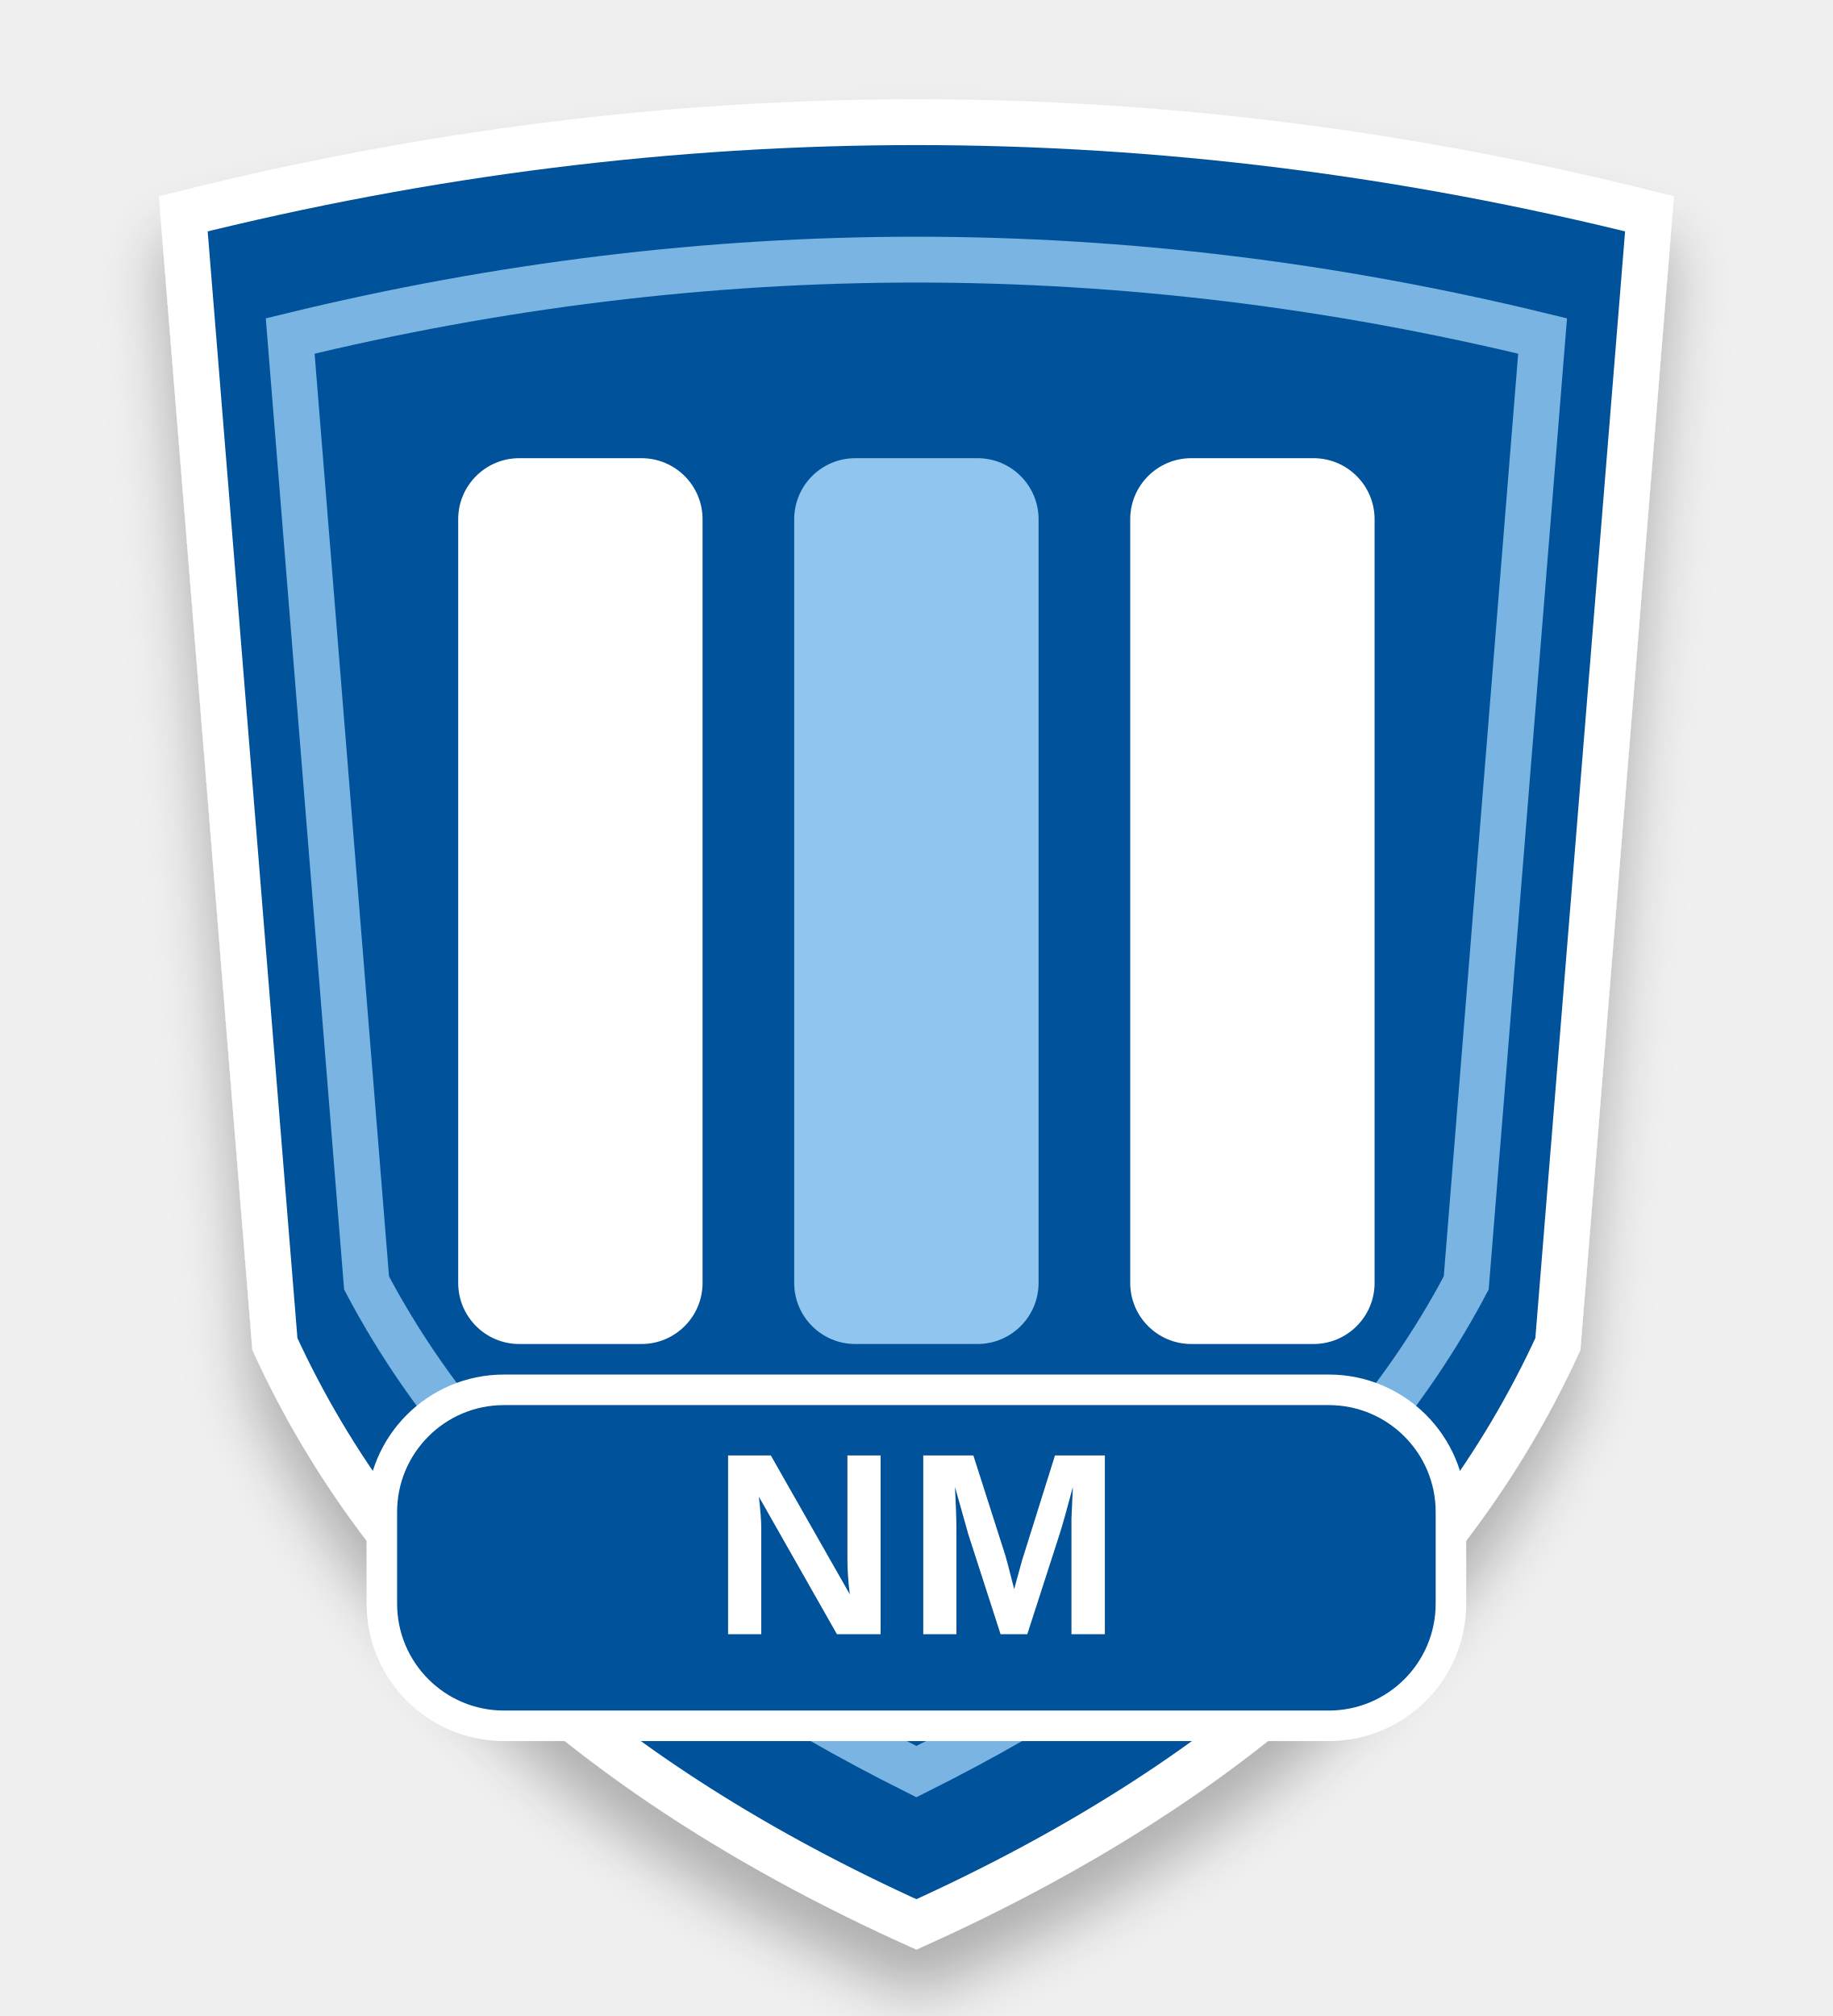
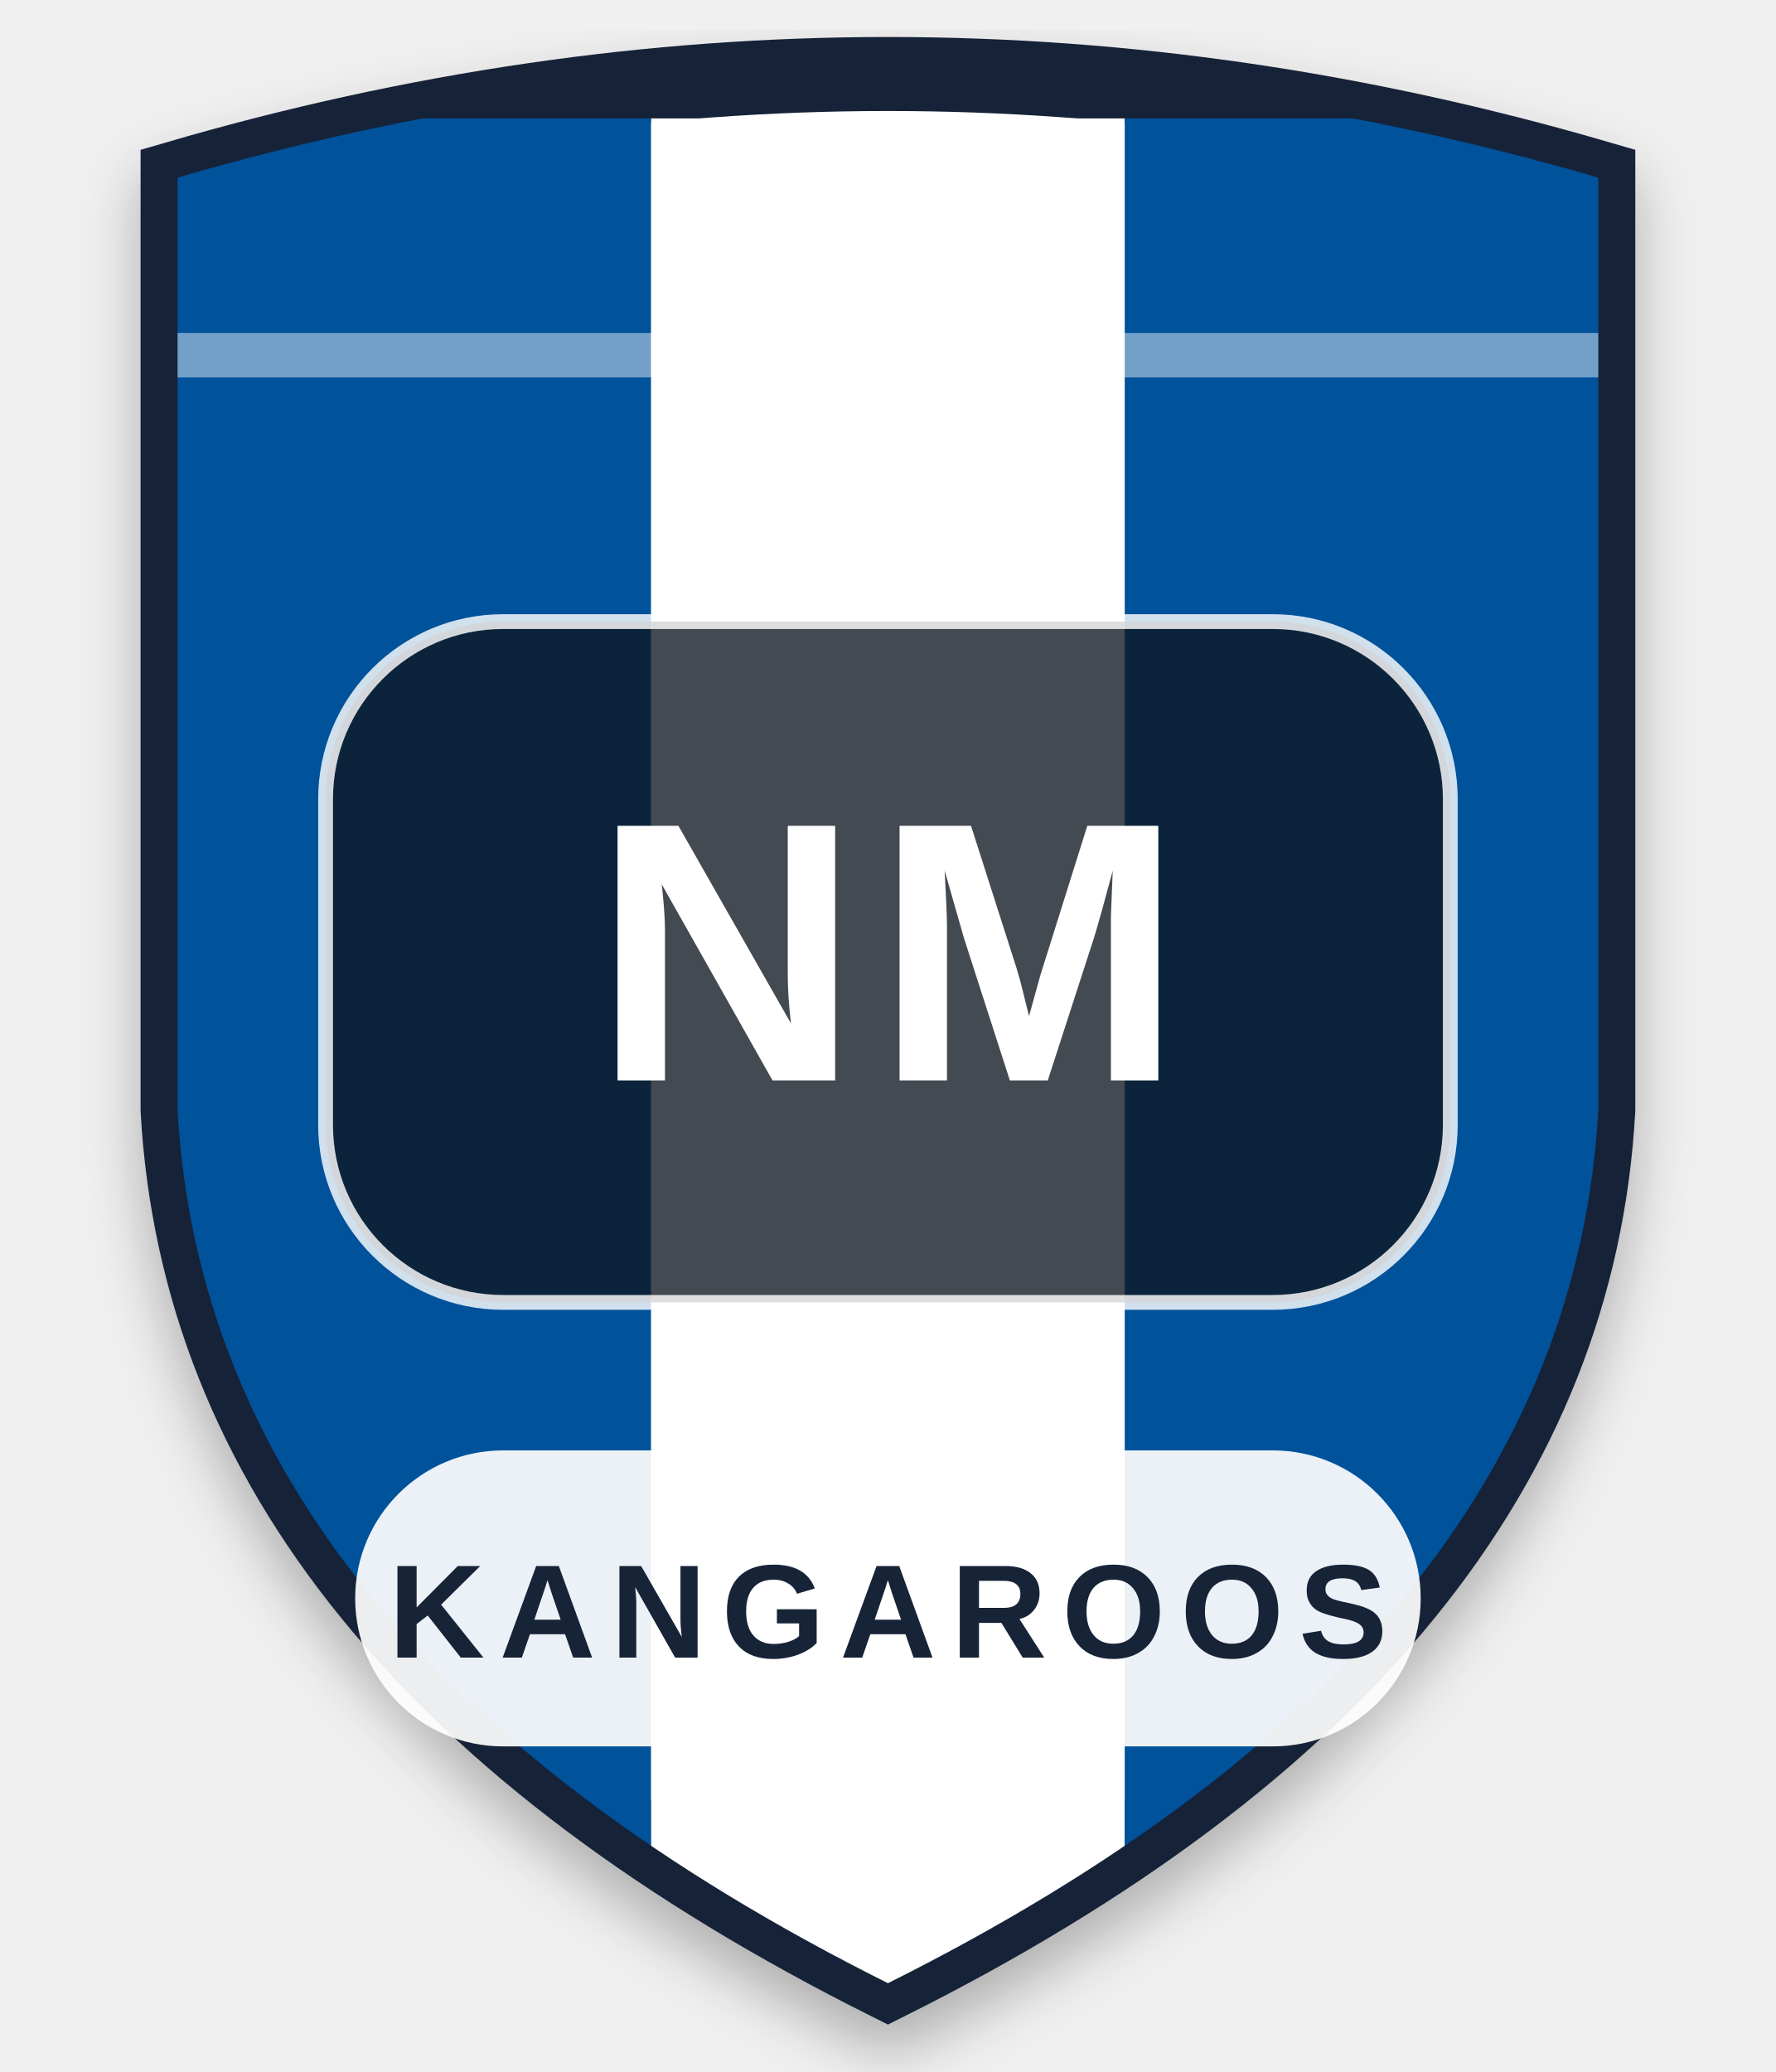
- <svg xmlns="http://www.w3.org/2000/svg" viewBox="0 0 120 132" role="img" aria-label="NM independent club mark">
+ <svg xmlns="http://www.w3.org/2000/svg" viewBox="0 0 120 140" role="img" aria-label="KANGAROOS club mark">
  <defs>
+     <clipPath id="shield">
+       <path d="M12 12 Q60 -2 108 12 V75 Q106 111 60 134 Q14 111 12 75 Z" />
+     </clipPath>
    <filter id="s">
-       <feDropShadow dx="0" dy="3" stdDeviation="2" flood-opacity=".28" />
+       <feDropShadow dx="0" dy="2" stdDeviation="2" flood-opacity=".28" />
    </filter>
  </defs>
-   <path d="M12 14 Q60 2 108 14 L102 88 Q91 112 60 126 Q29 112 18 88 Z" fill="#00529B" stroke="#ffffff" stroke-width="3" filter="url(#s)" />
-   <path d="M19 22 Q60 12 101 22 L96 84 Q86 103 60 116 Q34 103 24 84 Z" fill="none" stroke="#8FC5EE" stroke-width="3" opacity=".85" />
-   <rect x="30" y="30" width="16" height="58" rx="4" fill="#FFFFFF" />
-   <rect x="52" y="30" width="16" height="58" rx="4" fill="#8FC5EE" />
-   <rect x="74" y="30" width="16" height="58" rx="4" fill="#FFFFFF" />
-   <rect x="25" y="91" width="70" height="22" rx="8" fill="#00529B" stroke="#FFFFFF" stroke-width="2" />
-   <text x="60" y="107" text-anchor="middle" font-family="Arial Black, Arial, sans-serif" font-size="17" font-weight="900" fill="#FFFFFF" letter-spacing=".5">NM</text>
+   <path d="M12 12 Q60 -2 108 12 V75 Q106 111 60 134 Q14 111 12 75 Z" fill="#fff" stroke="#172337" stroke-width="5" filter="url(#s)" />
+   <g clip-path="url(#shield)">
+     <rect x="10" y="8" width="34" height="128" fill="#00529b" />
+     <rect x="44" y="8" width="32" height="128" fill="#ffffff" />
+     <rect x="76" y="8" width="34" height="128" fill="#00529b" />
+     <path d="M8 24 H112" stroke="rgba(255,255,255,.45)" stroke-width="3" />
+   </g>
+   <rect x="22" y="42" width="76" height="46" rx="12" fill="#101820" fill-opacity=".78" stroke="#fff" stroke-opacity=".82" />
+   <text x="60" y="73" text-anchor="middle" fill="#fff" font-family="Arial Black,Arial,sans-serif" font-size="25" font-weight="900" letter-spacing="1">NM</text>
+   <rect x="24" y="98" width="72" height="20" rx="10" fill="#fff" fill-opacity=".92" />
+   <text x="60" y="112" text-anchor="middle" fill="#172337" font-family="Arial,Helvetica,sans-serif" font-size="9" font-weight="900" letter-spacing="1">KANGAROOS</text>
</svg>
